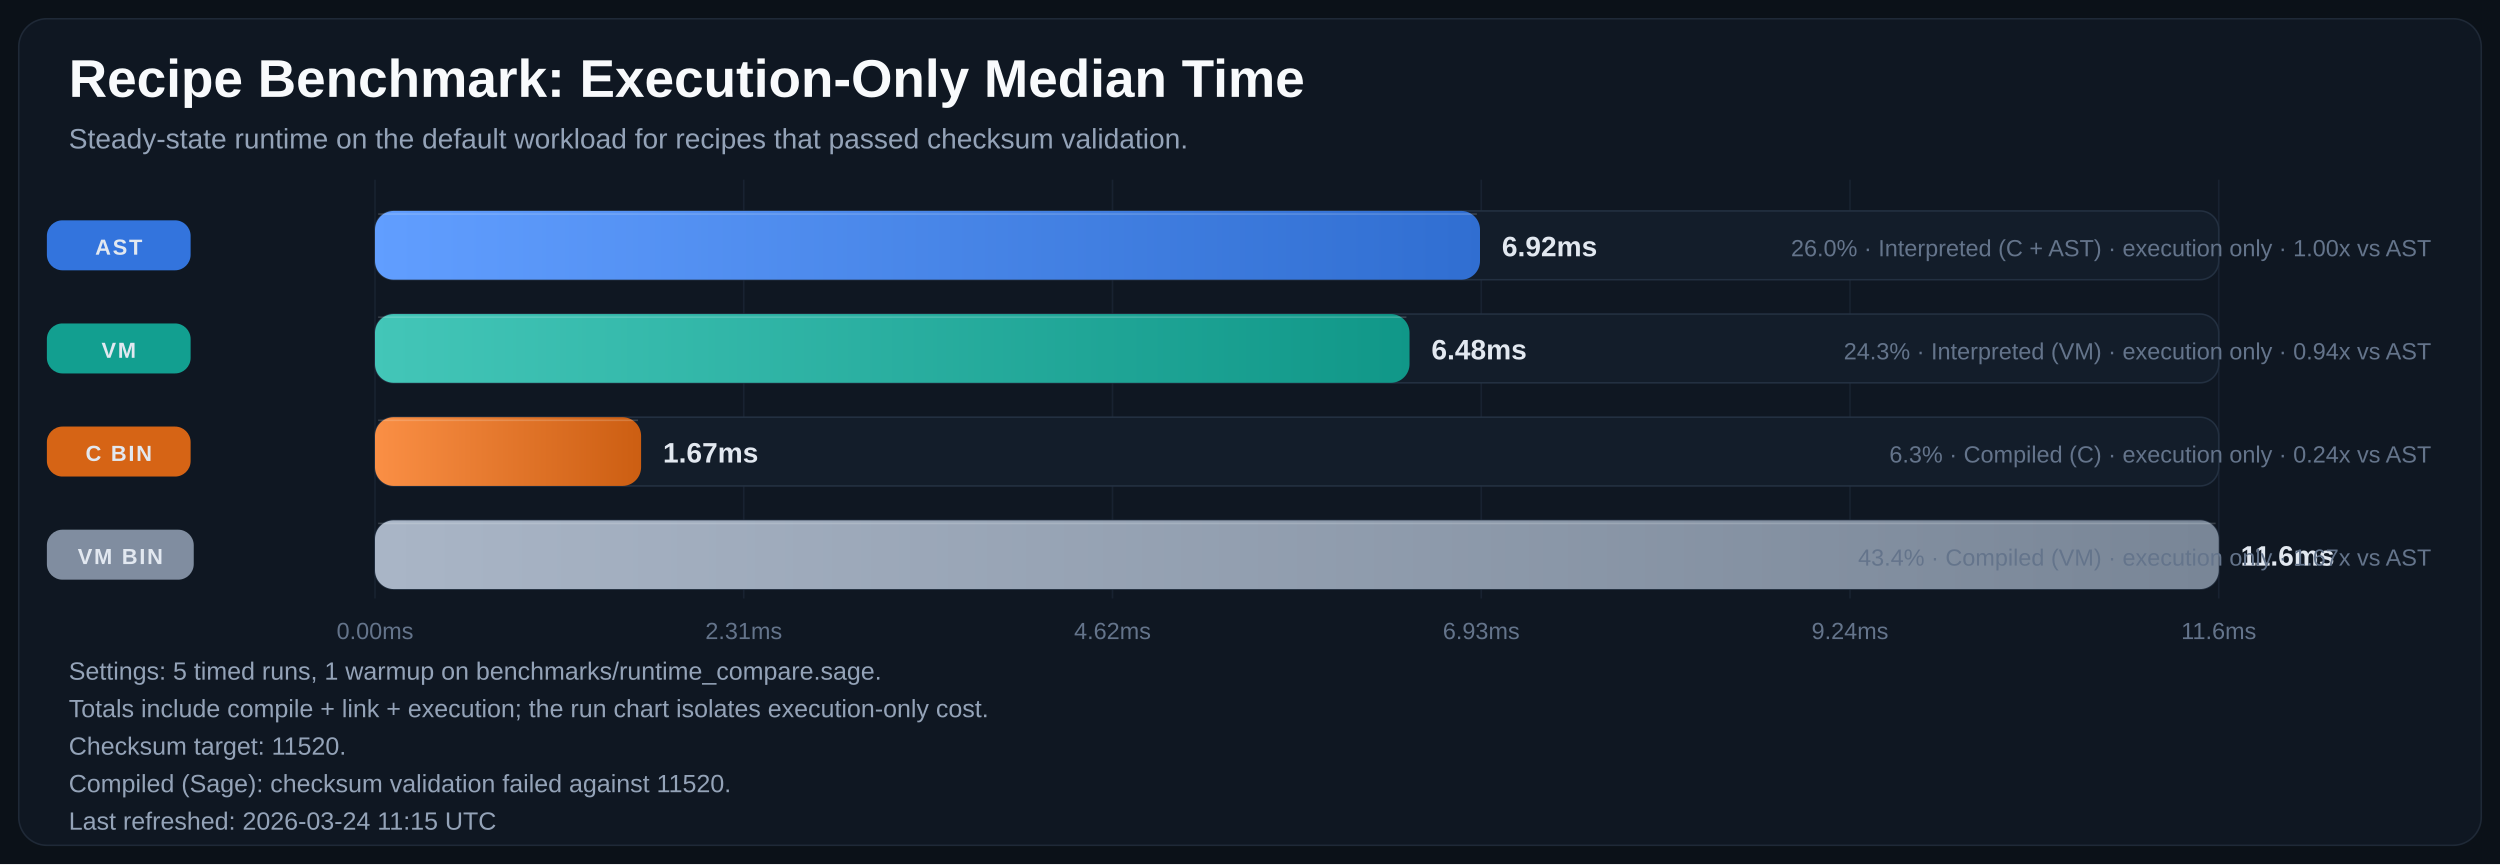
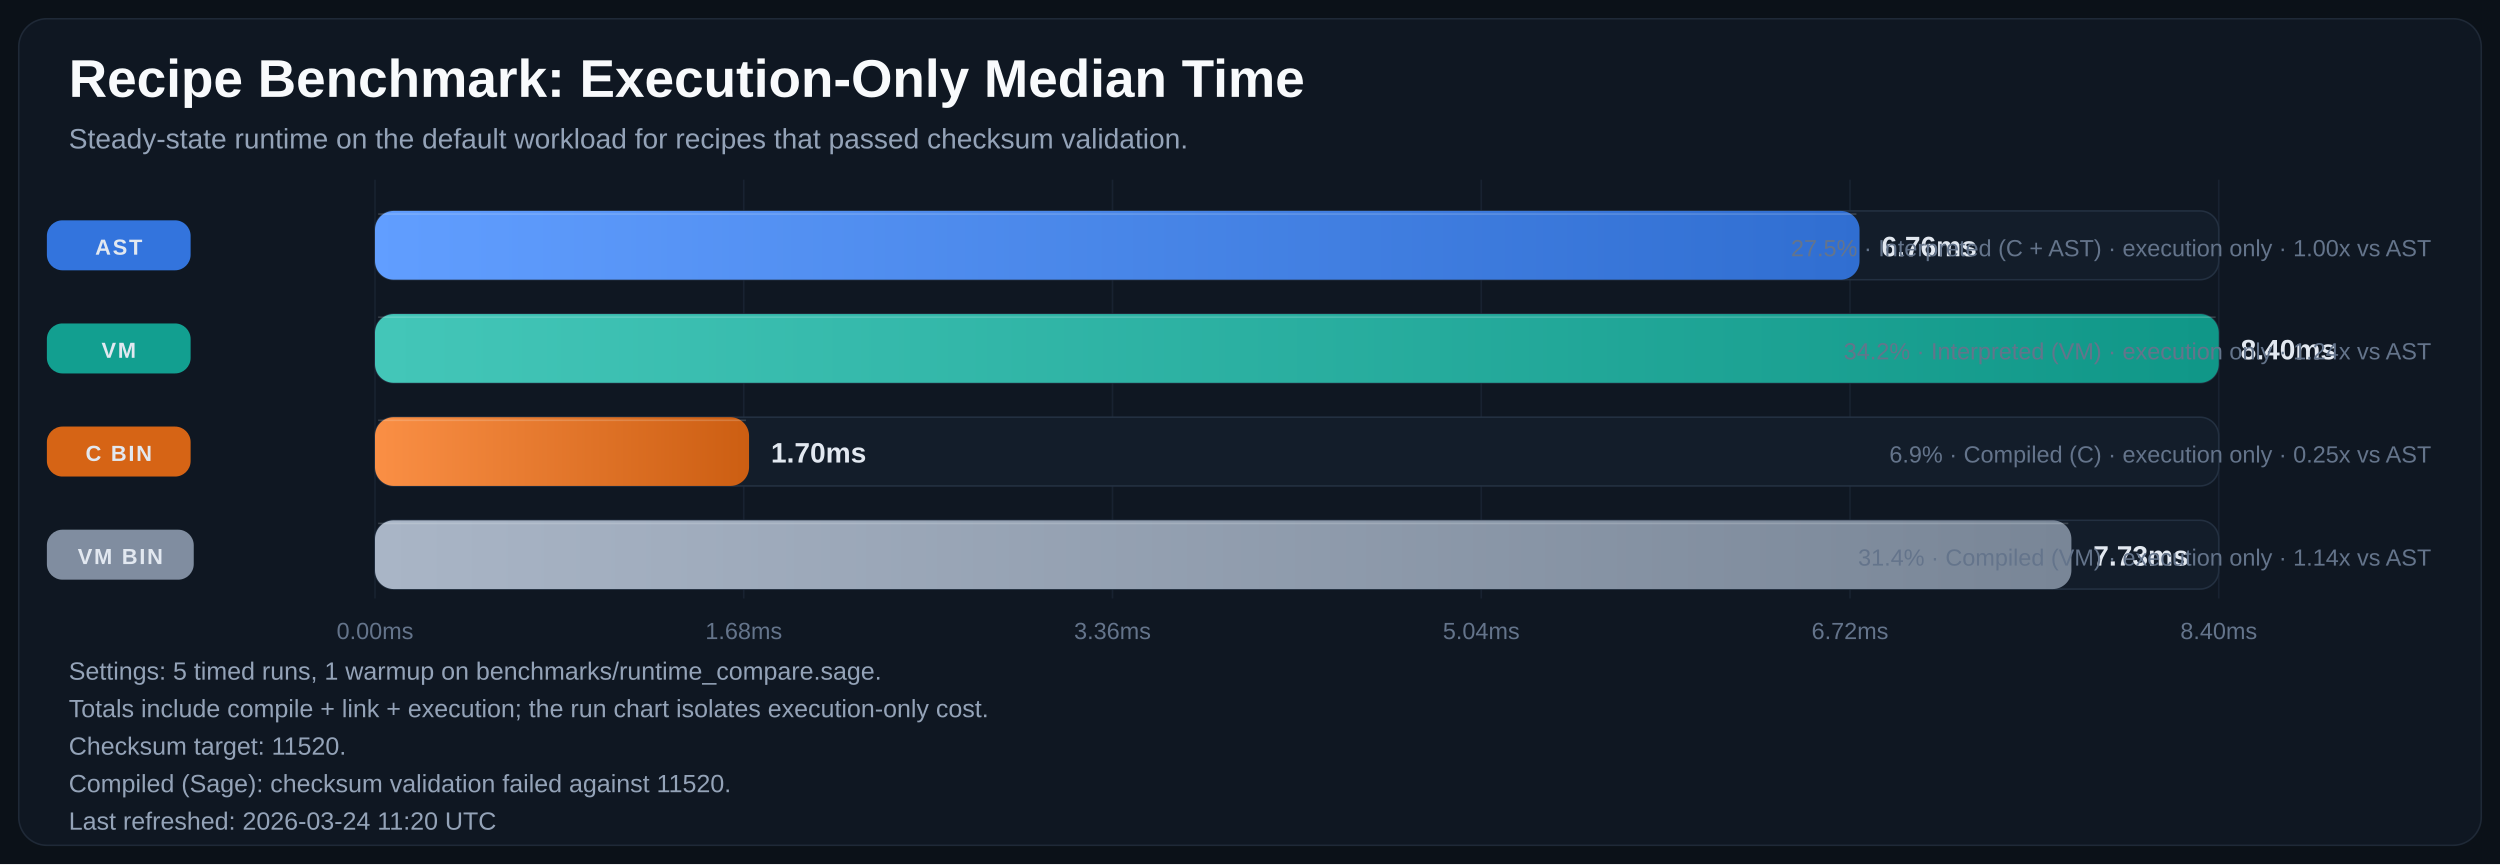
<svg xmlns="http://www.w3.org/2000/svg" width="1600" height="553" viewBox="0 0 1600 553" role="img" aria-labelledby="title desc">
  <defs>
    <linearGradient id="bar-gradient-0" x1="0%" y1="0%" x2="100%" y2="0%">
      <stop offset="0%" stop-color="#619EFF" />
      <stop offset="100%" stop-color="#306ED1" />
    </linearGradient>
    <linearGradient id="bar-gradient-1" x1="0%" y1="0%" x2="100%" y2="0%">
      <stop offset="0%" stop-color="#43C6B8" />
      <stop offset="100%" stop-color="#109788" />
    </linearGradient>
    <linearGradient id="bar-gradient-2" x1="0%" y1="0%" x2="100%" y2="0%">
      <stop offset="0%" stop-color="#FA8F45" />
      <stop offset="100%" stop-color="#CC5E12" />
    </linearGradient>
    <linearGradient id="bar-gradient-3" x1="0%" y1="0%" x2="100%" y2="0%">
      <stop offset="0%" stop-color="#A9B5C6" />
      <stop offset="100%" stop-color="#798697" />
    </linearGradient>
  </defs>
  <rect width="100%" height="100%" fill="#0B1118" />
  <rect x="12" y="12" width="1576" height="529" rx="18" fill="#0F1722" stroke="#1F2937" />
  <text x="44" y="62" fill="#F8FAFC" font-size="34" font-family="Segoe UI, Arial, sans-serif" font-weight="700">Recipe Benchmark: Execution-Only Median Time</text>
  <text x="44" y="95" fill="#94A3B8" font-size="18" font-family="Segoe UI, Arial, sans-serif">Steady-state runtime on the default workload for recipes that passed checksum validation.</text>
  <line x1="240.0" y1="115" x2="240.0" y2="383" stroke="#182231" stroke-width="1" />
  <text x="240.0" y="409" text-anchor="middle" fill="#64748B" font-size="15" font-family="Segoe UI, Arial, sans-serif">0.00ms</text>
  <line x1="476.0" y1="115" x2="476.0" y2="383" stroke="#182231" stroke-width="1" />
-   <text x="476.0" y="409" text-anchor="middle" fill="#64748B" font-size="15" font-family="Segoe UI, Arial, sans-serif">2.31ms</text>
+   <text x="476.0" y="409" text-anchor="middle" fill="#64748B" font-size="15" font-family="Segoe UI, Arial, sans-serif">1.68ms</text>
  <line x1="712.0" y1="115" x2="712.0" y2="383" stroke="#182231" stroke-width="1" />
-   <text x="712.0" y="409" text-anchor="middle" fill="#64748B" font-size="15" font-family="Segoe UI, Arial, sans-serif">4.62ms</text>
+   <text x="712.0" y="409" text-anchor="middle" fill="#64748B" font-size="15" font-family="Segoe UI, Arial, sans-serif">3.36ms</text>
  <line x1="948.0" y1="115" x2="948.0" y2="383" stroke="#182231" stroke-width="1" />
-   <text x="948.0" y="409" text-anchor="middle" fill="#64748B" font-size="15" font-family="Segoe UI, Arial, sans-serif">6.93ms</text>
+   <text x="948.0" y="409" text-anchor="middle" fill="#64748B" font-size="15" font-family="Segoe UI, Arial, sans-serif">5.04ms</text>
  <line x1="1184.0" y1="115" x2="1184.0" y2="383" stroke="#182231" stroke-width="1" />
-   <text x="1184.0" y="409" text-anchor="middle" fill="#64748B" font-size="15" font-family="Segoe UI, Arial, sans-serif">9.24ms</text>
+   <text x="1184.0" y="409" text-anchor="middle" fill="#64748B" font-size="15" font-family="Segoe UI, Arial, sans-serif">6.72ms</text>
  <line x1="1420.0" y1="115" x2="1420.0" y2="383" stroke="#182231" stroke-width="1" />
-   <text x="1420.0" y="409" text-anchor="middle" fill="#64748B" font-size="15" font-family="Segoe UI, Arial, sans-serif">11.6ms</text>
+   <text x="1420.0" y="409" text-anchor="middle" fill="#64748B" font-size="15" font-family="Segoe UI, Arial, sans-serif">8.40ms</text>
  <rect x="30" y="141.0" width="92" height="32" rx="10" fill="#3479E6" opacity="0.95" />
  <text x="76.0" y="163.0" text-anchor="middle" fill="#E2E8F0" font-size="14" font-family="Segoe UI, Arial, sans-serif" font-weight="700" letter-spacing="1.1">AST</text>
  <rect x="240" y="135" width="1180" height="44" rx="12" fill="#131D2A" stroke="#233041" />
-   <rect x="240" y="135" width="707.2" height="44" rx="12" fill="url(#bar-gradient-0)" />
-   <line x1="242.0" y1="137.0" x2="945.2" y2="137.0" stroke="#F8FAFC" stroke-opacity="0.18" />
-   <text x="961.2" y="164.0" fill="#E2E8F0" font-size="18" font-family="Segoe UI, Arial, sans-serif" font-weight="700">6.92ms</text>
-   <text x="1556" y="164.0" text-anchor="end" fill="#64748B" font-size="15" font-family="Segoe UI, Arial, sans-serif">26.0% · Interpreted (C + AST) · execution only · 1.00x vs AST</text>
+   <rect x="240" y="135" width="950.1" height="44" rx="12" fill="url(#bar-gradient-0)" />
+   <line x1="242.0" y1="137.0" x2="1188.1" y2="137.0" stroke="#F8FAFC" stroke-opacity="0.18" />
+   <text x="1204.1" y="164.0" fill="#E2E8F0" font-size="18" font-family="Segoe UI, Arial, sans-serif" font-weight="700">6.76ms</text>
+   <text x="1556" y="164.0" text-anchor="end" fill="#64748B" font-size="15" font-family="Segoe UI, Arial, sans-serif">27.5% · Interpreted (C + AST) · execution only · 1.00x vs AST</text>
  <rect x="30" y="207.0" width="92" height="32" rx="10" fill="#12A695" opacity="0.95" />
  <text x="76.0" y="229.0" text-anchor="middle" fill="#E2E8F0" font-size="14" font-family="Segoe UI, Arial, sans-serif" font-weight="700" letter-spacing="1.1">VM</text>
  <rect x="240" y="201" width="1180" height="44" rx="12" fill="#131D2A" stroke="#233041" />
-   <rect x="240" y="201" width="662.1" height="44" rx="12" fill="url(#bar-gradient-1)" />
-   <line x1="242.0" y1="203.0" x2="900.1" y2="203.0" stroke="#F8FAFC" stroke-opacity="0.18" />
-   <text x="916.1" y="230.0" fill="#E2E8F0" font-size="18" font-family="Segoe UI, Arial, sans-serif" font-weight="700">6.48ms</text>
-   <text x="1556" y="230.0" text-anchor="end" fill="#64748B" font-size="15" font-family="Segoe UI, Arial, sans-serif">24.3% · Interpreted (VM) · execution only · 0.94x vs AST</text>
+   <rect x="240" y="201" width="1180.0" height="44" rx="12" fill="url(#bar-gradient-1)" />
+   <line x1="242.0" y1="203.0" x2="1418.0" y2="203.0" stroke="#F8FAFC" stroke-opacity="0.18" />
+   <text x="1434.0" y="230.0" fill="#E2E8F0" font-size="18" font-family="Segoe UI, Arial, sans-serif" font-weight="700">8.40ms</text>
+   <text x="1556" y="230.0" text-anchor="end" fill="#64748B" font-size="15" font-family="Segoe UI, Arial, sans-serif">34.2% · Interpreted (VM) · execution only · 1.24x vs AST</text>
  <rect x="30" y="273.0" width="92" height="32" rx="10" fill="#E06814" opacity="0.95" />
  <text x="76.0" y="295.0" text-anchor="middle" fill="#E2E8F0" font-size="14" font-family="Segoe UI, Arial, sans-serif" font-weight="700" letter-spacing="1.1">C BIN</text>
  <rect x="240" y="267" width="1180" height="44" rx="12" fill="#131D2A" stroke="#233041" />
-   <rect x="240" y="267" width="170.3" height="44" rx="12" fill="url(#bar-gradient-2)" />
-   <line x1="242.0" y1="269.0" x2="408.3" y2="269.0" stroke="#F8FAFC" stroke-opacity="0.18" />
-   <text x="424.3" y="296.0" fill="#E2E8F0" font-size="18" font-family="Segoe UI, Arial, sans-serif" font-weight="700">1.67ms</text>
-   <text x="1556" y="296.0" text-anchor="end" fill="#64748B" font-size="15" font-family="Segoe UI, Arial, sans-serif">6.3% · Compiled (C) · execution only · 0.24x vs AST</text>
+   <rect x="240" y="267" width="239.4" height="44" rx="12" fill="url(#bar-gradient-2)" />
+   <line x1="242.0" y1="269.0" x2="477.4" y2="269.0" stroke="#F8FAFC" stroke-opacity="0.18" />
+   <text x="493.4" y="296.0" fill="#E2E8F0" font-size="18" font-family="Segoe UI, Arial, sans-serif" font-weight="700">1.70ms</text>
+   <text x="1556" y="296.0" text-anchor="end" fill="#64748B" font-size="15" font-family="Segoe UI, Arial, sans-serif">6.9% · Compiled (C) · execution only · 0.25x vs AST</text>
  <rect x="30" y="339.0" width="94" height="32" rx="10" fill="#8593A6" opacity="0.95" />
  <text x="77.0" y="361.0" text-anchor="middle" fill="#E2E8F0" font-size="14" font-family="Segoe UI, Arial, sans-serif" font-weight="700" letter-spacing="1.1">VM BIN</text>
  <rect x="240" y="333" width="1180" height="44" rx="12" fill="#131D2A" stroke="#233041" />
-   <rect x="240" y="333" width="1180.0" height="44" rx="12" fill="url(#bar-gradient-3)" />
-   <line x1="242.0" y1="335.0" x2="1418.0" y2="335.0" stroke="#F8FAFC" stroke-opacity="0.18" />
-   <text x="1434.0" y="362.0" fill="#E2E8F0" font-size="18" font-family="Segoe UI, Arial, sans-serif" font-weight="700">11.6ms</text>
-   <text x="1556" y="362.0" text-anchor="end" fill="#64748B" font-size="15" font-family="Segoe UI, Arial, sans-serif">43.4% · Compiled (VM) · execution only · 1.67x vs AST</text>
+   <rect x="240" y="333" width="1085.7" height="44" rx="12" fill="url(#bar-gradient-3)" />
+   <line x1="242.0" y1="335.0" x2="1323.7" y2="335.0" stroke="#F8FAFC" stroke-opacity="0.18" />
+   <text x="1339.7" y="362.0" fill="#E2E8F0" font-size="18" font-family="Segoe UI, Arial, sans-serif" font-weight="700">7.73ms</text>
+   <text x="1556" y="362.0" text-anchor="end" fill="#64748B" font-size="15" font-family="Segoe UI, Arial, sans-serif">31.4% · Compiled (VM) · execution only · 1.14x vs AST</text>
  <text x="44" y="435" fill="#94A3B8" font-size="16" font-family="Segoe UI, Arial, sans-serif">Settings: 5 timed runs, 1 warmup on benchmarks/runtime_compare.sage.</text>
  <text x="44" y="459" fill="#94A3B8" font-size="16" font-family="Segoe UI, Arial, sans-serif">Totals include compile + link + execution; the run chart isolates execution-only cost.</text>
  <text x="44" y="483" fill="#94A3B8" font-size="16" font-family="Segoe UI, Arial, sans-serif">Checksum target: 11520.</text>
  <text x="44" y="507" fill="#94A3B8" font-size="16" font-family="Segoe UI, Arial, sans-serif">Compiled (Sage): checksum validation failed against 11520.</text>
-   <text x="44" y="531" fill="#94A3B8" font-size="16" font-family="Segoe UI, Arial, sans-serif">Last refreshed: 2026-03-24 11:15 UTC</text>
+   <text x="44" y="531" fill="#94A3B8" font-size="16" font-family="Segoe UI, Arial, sans-serif">Last refreshed: 2026-03-24 11:20 UTC</text>
</svg>
